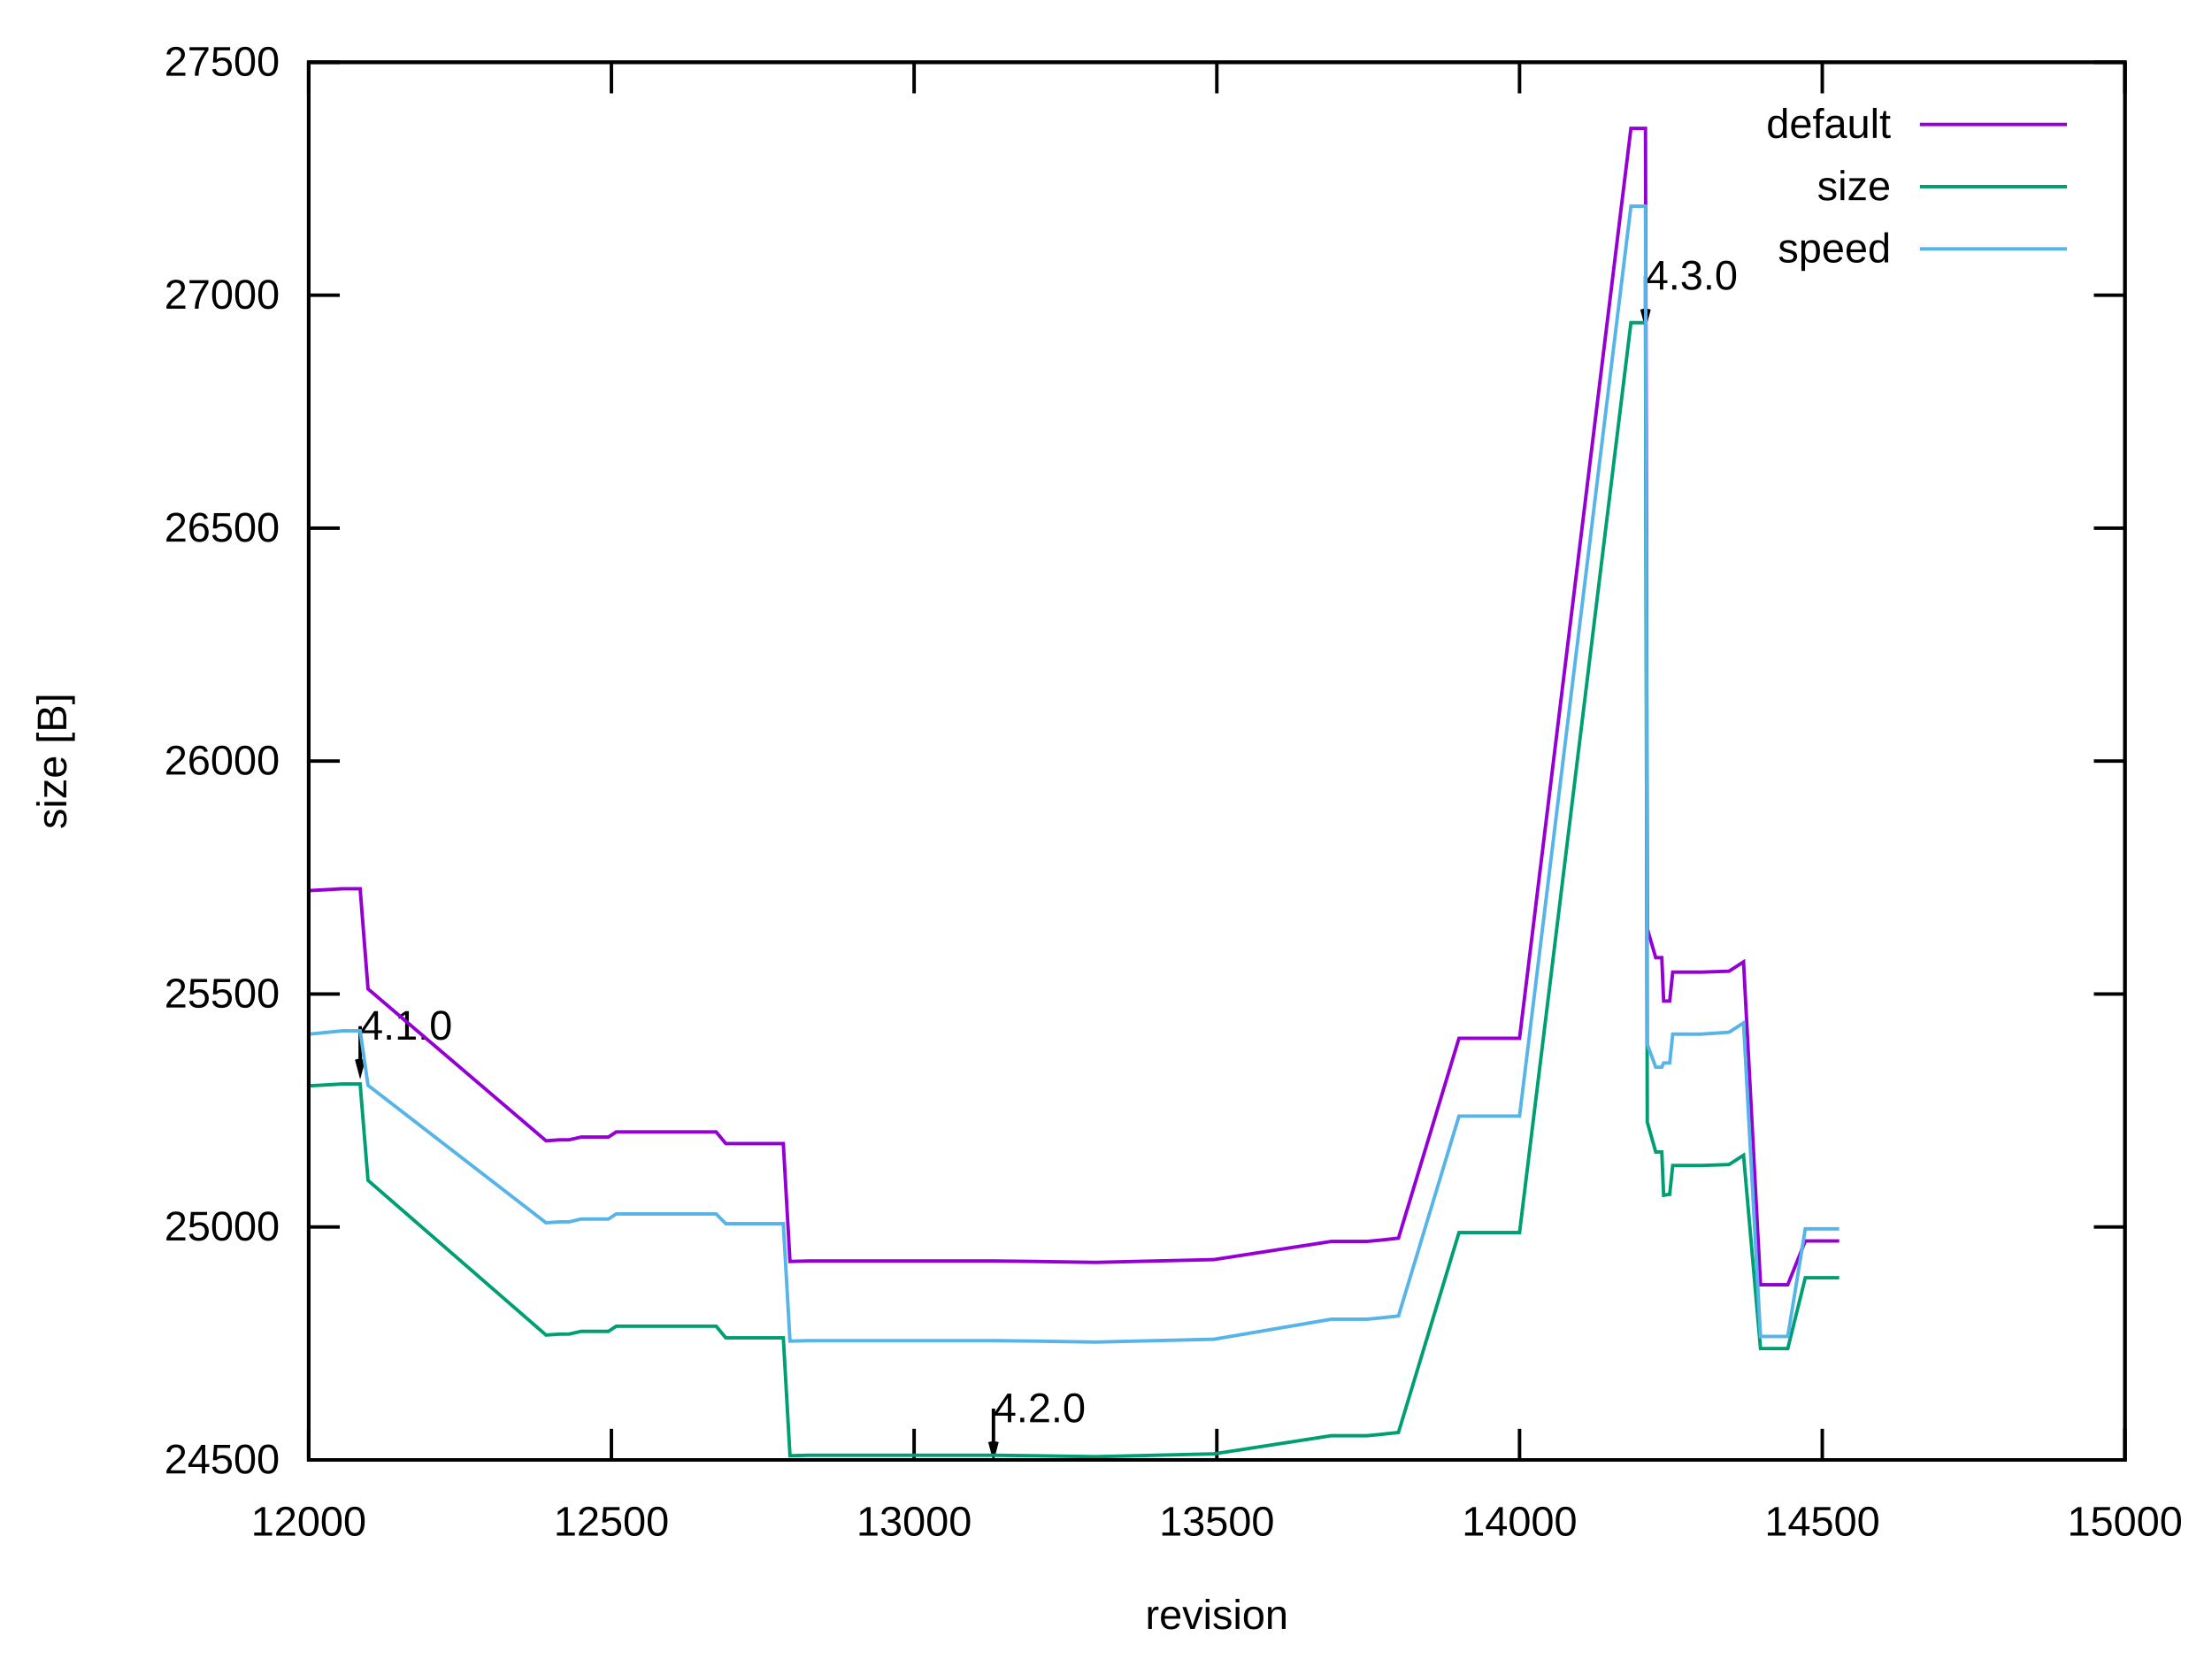
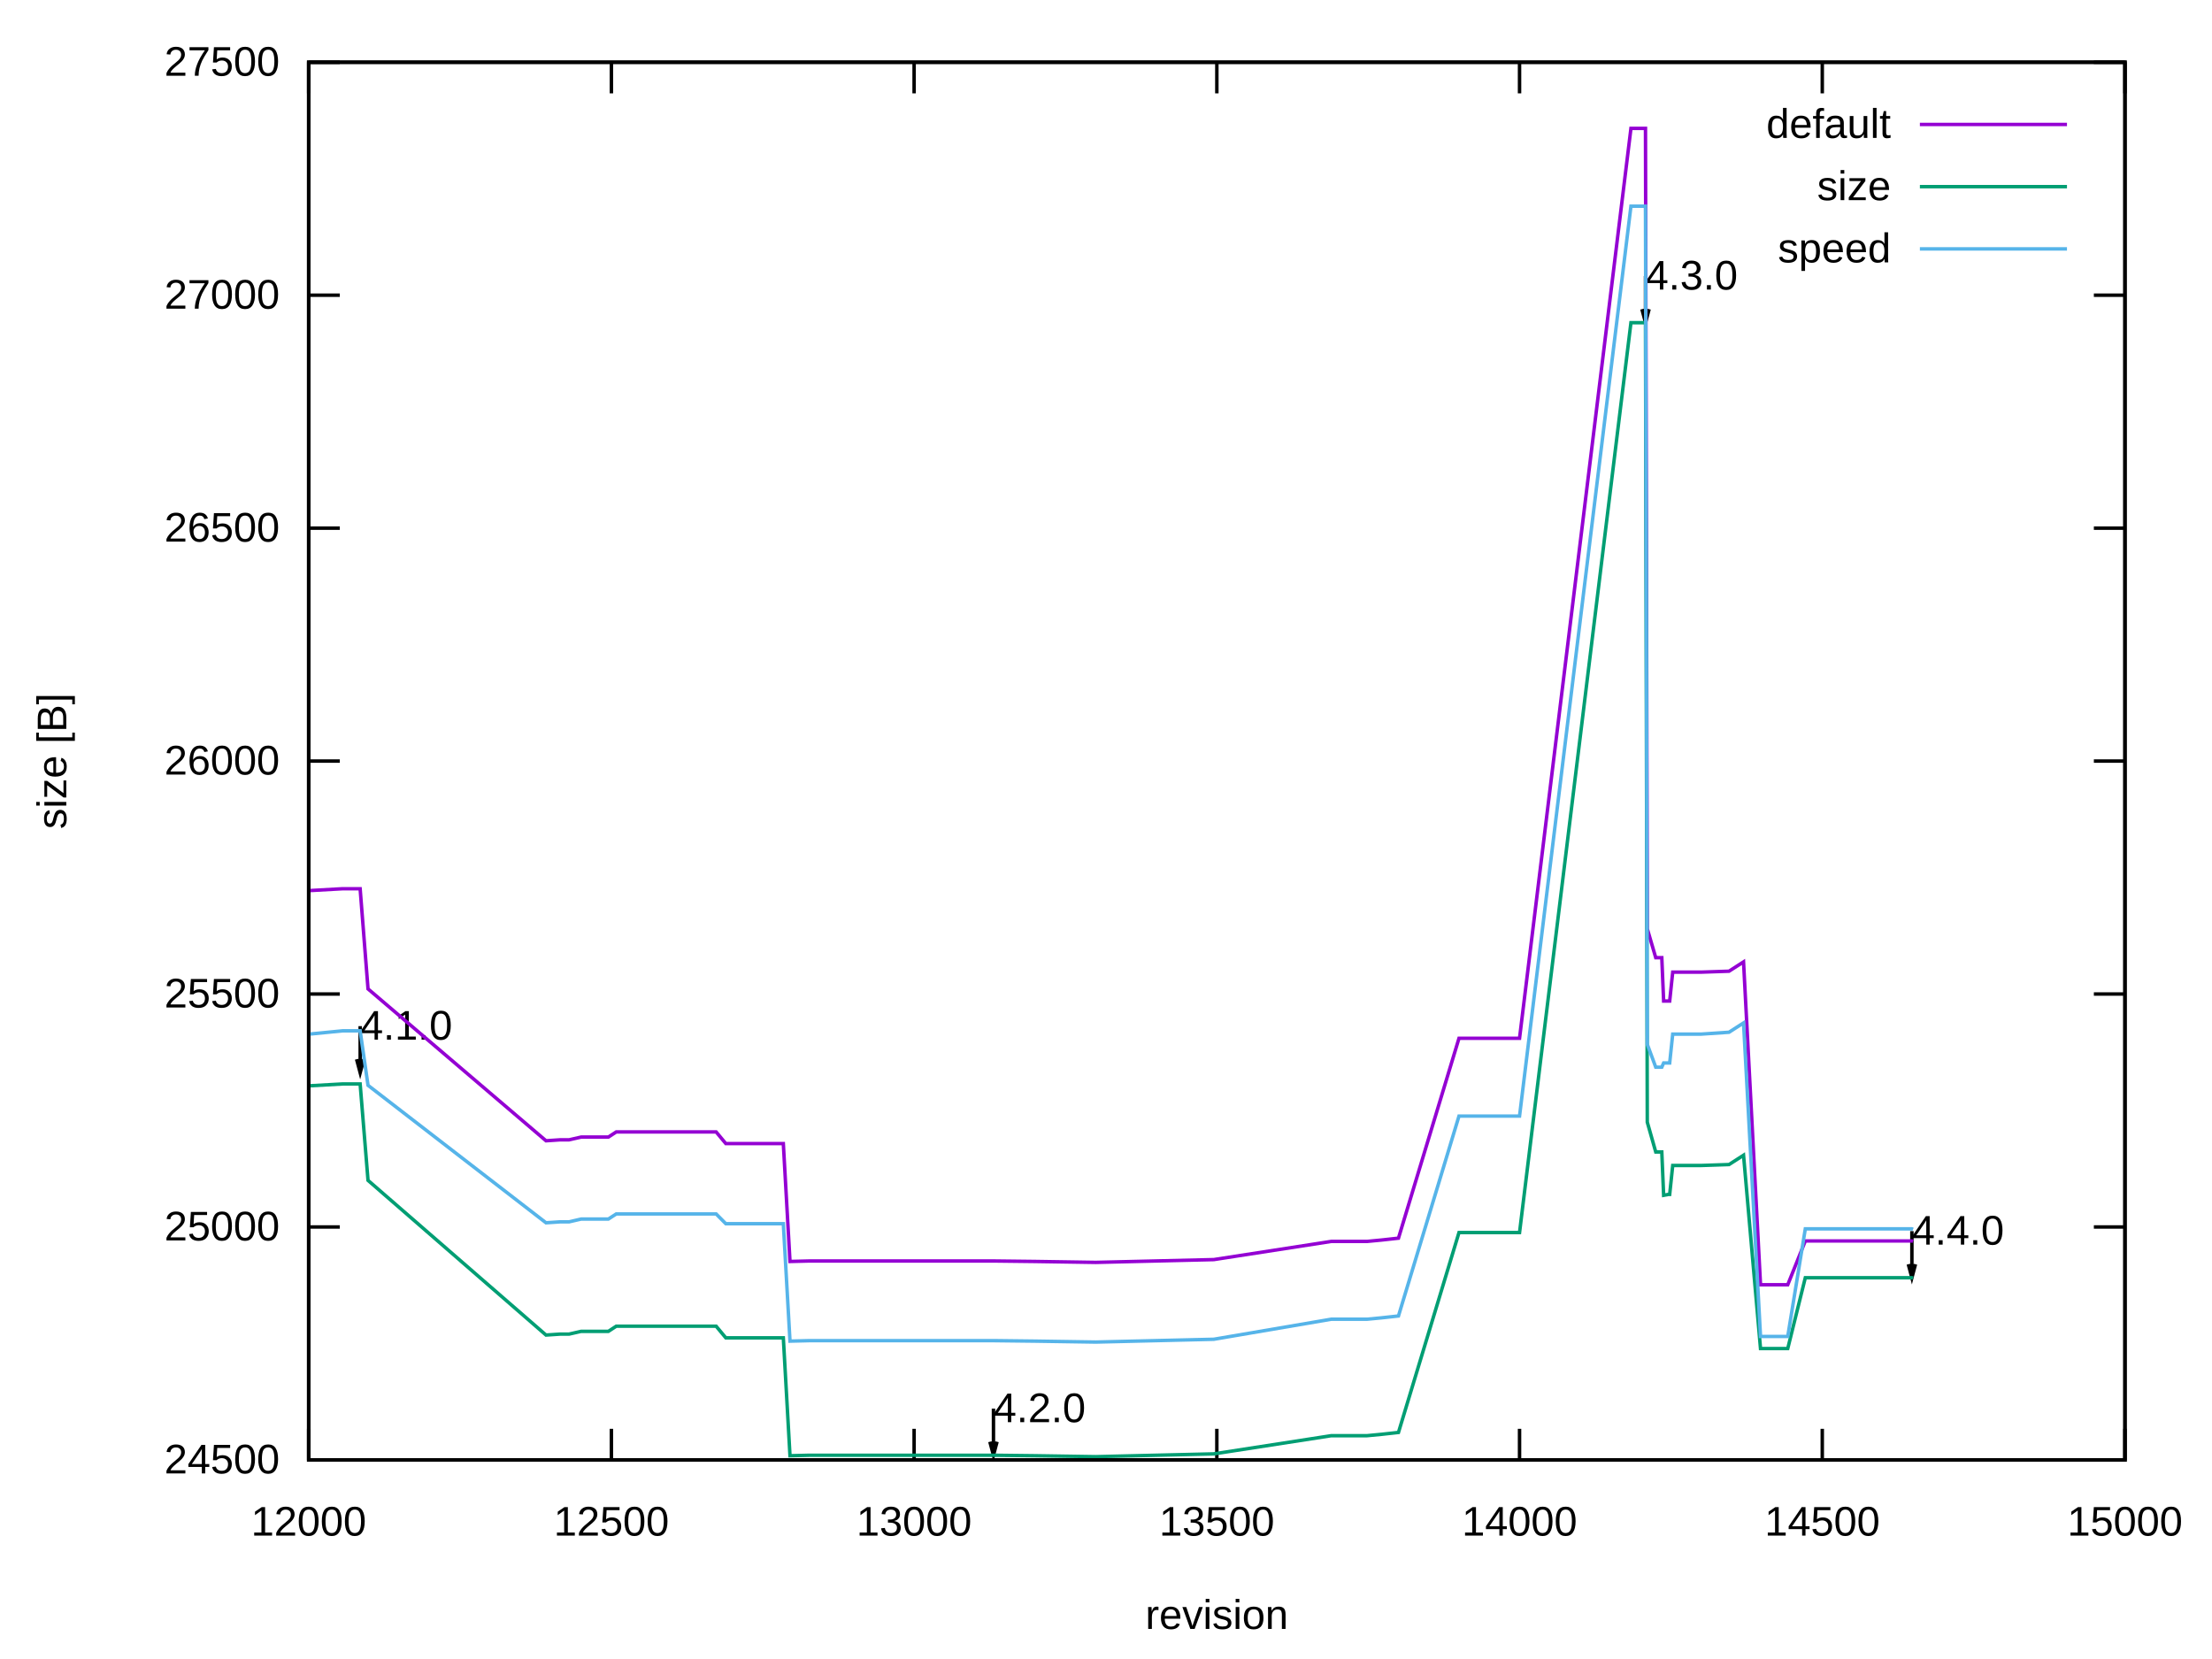
<svg xmlns="http://www.w3.org/2000/svg" xmlns:xlink="http://www.w3.org/1999/xlink" width="640" height="480" viewBox="0 0 640 480">
  <g id="gnuplot_canvas">
    <rect x="0" y="0" width="640" height="480" fill="none" />
    <defs>
      <circle id="gpDot" r="0.5" stroke-width="0.5" stroke="currentColor" />
      <path id="gpPt0" stroke-width="0.222" stroke="currentColor" d="M-1,0 h2 M0,-1 v2" />
      <path id="gpPt1" stroke-width="0.222" stroke="currentColor" d="M-1,-1 L1,1 M1,-1 L-1,1" />
      <path id="gpPt2" stroke-width="0.222" stroke="currentColor" d="M-1,0 L1,0 M0,-1 L0,1 M-1,-1 L1,1 M-1,1 L1,-1" />
      <rect id="gpPt3" stroke-width="0.222" stroke="currentColor" x="-1" y="-1" width="2" height="2" />
      <rect id="gpPt4" stroke-width="0.222" stroke="currentColor" fill="currentColor" x="-1" y="-1" width="2" height="2" />
      <circle id="gpPt5" stroke-width="0.222" stroke="currentColor" cx="0" cy="0" r="1" />
      <use xlink:href="#gpPt5" id="gpPt6" fill="currentColor" stroke="none" />
      <path id="gpPt7" stroke-width="0.222" stroke="currentColor" d="M0,-1.33 L-1.33,0.67 L1.33,0.67 z" />
      <use xlink:href="#gpPt7" id="gpPt8" fill="currentColor" stroke="none" />
      <use xlink:href="#gpPt7" id="gpPt9" stroke="currentColor" transform="rotate(180)" />
      <use xlink:href="#gpPt9" id="gpPt10" fill="currentColor" stroke="none" />
      <use xlink:href="#gpPt3" id="gpPt11" stroke="currentColor" transform="rotate(45)" />
      <use xlink:href="#gpPt11" id="gpPt12" fill="currentColor" stroke="none" />
      <path id="gpPt13" stroke-width="0.222" stroke="currentColor" d="M0,1.330 L1.265,0.411 L0.782,-1.067 L-0.782,-1.076 L-1.265,0.411 z" />
      <use xlink:href="#gpPt13" id="gpPt14" fill="currentColor" stroke="none" />
      <filter id="textbox" filterUnits="objectBoundingBox" x="0" y="0" height="1" width="1">
        <feFlood flood-color="white" flood-opacity="1" result="bgnd" />
        <feComposite in="SourceGraphic" in2="bgnd" operator="atop" />
      </filter>
      <filter id="greybox" filterUnits="objectBoundingBox" x="0" y="0" height="1" width="1">
        <feFlood flood-color="lightgrey" flood-opacity="1" result="grey" />
        <feComposite in="SourceGraphic" in2="grey" operator="atop" />
      </filter>
    </defs>
    <g fill="none" color="white" stroke="currentColor" stroke-width="1.00" stroke-linecap="butt" stroke-linejoin="miter">
</g>
    <g fill="none" color="black" stroke="currentColor" stroke-width="1.00" stroke-linecap="butt" stroke-linejoin="miter">
      <path stroke="black" d="M89.31,422.40 L98.31,422.40 M614.82,422.40 L605.82,422.40  " />
      <g transform="translate(80.92,426.30)" stroke="none" fill="black" font-family="Arial" font-size="12.00" text-anchor="end">
        <text>
          <tspan font-family="Arial"> 24500</tspan>
        </text>
      </g>
    </g>
    <g fill="none" color="black" stroke="currentColor" stroke-width="1.00" stroke-linecap="butt" stroke-linejoin="miter">
      <path stroke="black" d="M89.31,355.00 L98.31,355.00 M614.82,355.00 L605.82,355.00  " />
      <g transform="translate(80.92,358.90)" stroke="none" fill="black" font-family="Arial" font-size="12.00" text-anchor="end">
        <text>
          <tspan font-family="Arial"> 25000</tspan>
        </text>
      </g>
    </g>
    <g fill="none" color="black" stroke="currentColor" stroke-width="1.00" stroke-linecap="butt" stroke-linejoin="miter">
      <path stroke="black" d="M89.31,287.60 L98.31,287.60 M614.82,287.60 L605.82,287.60  " />
      <g transform="translate(80.92,291.50)" stroke="none" fill="black" font-family="Arial" font-size="12.00" text-anchor="end">
        <text>
          <tspan font-family="Arial"> 25500</tspan>
        </text>
      </g>
    </g>
    <g fill="none" color="black" stroke="currentColor" stroke-width="1.00" stroke-linecap="butt" stroke-linejoin="miter">
      <path stroke="black" d="M89.31,220.20 L98.31,220.20 M614.82,220.20 L605.82,220.20  " />
      <g transform="translate(80.92,224.10)" stroke="none" fill="black" font-family="Arial" font-size="12.00" text-anchor="end">
        <text>
          <tspan font-family="Arial"> 26000</tspan>
        </text>
      </g>
    </g>
    <g fill="none" color="black" stroke="currentColor" stroke-width="1.00" stroke-linecap="butt" stroke-linejoin="miter">
      <path stroke="black" d="M89.31,152.81 L98.31,152.81 M614.82,152.81 L605.82,152.81  " />
      <g transform="translate(80.92,156.71)" stroke="none" fill="black" font-family="Arial" font-size="12.00" text-anchor="end">
        <text>
          <tspan font-family="Arial"> 26500</tspan>
        </text>
      </g>
    </g>
    <g fill="none" color="black" stroke="currentColor" stroke-width="1.00" stroke-linecap="butt" stroke-linejoin="miter">
      <path stroke="black" d="M89.31,85.41 L98.31,85.41 M614.82,85.41 L605.82,85.41  " />
      <g transform="translate(80.92,89.31)" stroke="none" fill="black" font-family="Arial" font-size="12.00" text-anchor="end">
        <text>
          <tspan font-family="Arial"> 27000</tspan>
        </text>
      </g>
    </g>
    <g fill="none" color="black" stroke="currentColor" stroke-width="1.00" stroke-linecap="butt" stroke-linejoin="miter">
      <path stroke="black" d="M89.31,18.01 L98.31,18.01 M614.82,18.01 L605.82,18.01  " />
      <g transform="translate(80.92,21.91)" stroke="none" fill="black" font-family="Arial" font-size="12.00" text-anchor="end">
        <text>
          <tspan font-family="Arial"> 27500</tspan>
        </text>
      </g>
    </g>
    <g fill="none" color="black" stroke="currentColor" stroke-width="1.00" stroke-linecap="butt" stroke-linejoin="miter">
      <path stroke="black" d="M89.31,422.40 L89.31,413.40 M89.31,18.01 L89.31,27.01  " />
      <g transform="translate(89.31,444.30)" stroke="none" fill="black" font-family="Arial" font-size="12.00" text-anchor="middle">
        <text>
          <tspan font-family="Arial"> 12000</tspan>
        </text>
      </g>
    </g>
    <g fill="none" color="black" stroke="currentColor" stroke-width="1.00" stroke-linecap="butt" stroke-linejoin="miter">
      <path stroke="black" d="M176.90,422.40 L176.90,413.40 M176.90,18.01 L176.90,27.01  " />
      <g transform="translate(176.90,444.30)" stroke="none" fill="black" font-family="Arial" font-size="12.00" text-anchor="middle">
        <text>
          <tspan font-family="Arial"> 12500</tspan>
        </text>
      </g>
    </g>
    <g fill="none" color="black" stroke="currentColor" stroke-width="1.00" stroke-linecap="butt" stroke-linejoin="miter">
      <path stroke="black" d="M264.48,422.40 L264.48,413.40 M264.48,18.01 L264.48,27.01  " />
      <g transform="translate(264.48,444.30)" stroke="none" fill="black" font-family="Arial" font-size="12.00" text-anchor="middle">
        <text>
          <tspan font-family="Arial"> 13000</tspan>
        </text>
      </g>
    </g>
    <g fill="none" color="black" stroke="currentColor" stroke-width="1.00" stroke-linecap="butt" stroke-linejoin="miter">
      <path stroke="black" d="M352.07,422.40 L352.07,413.40 M352.07,18.01 L352.07,27.01  " />
      <g transform="translate(352.07,444.30)" stroke="none" fill="black" font-family="Arial" font-size="12.00" text-anchor="middle">
        <text>
          <tspan font-family="Arial"> 13500</tspan>
        </text>
      </g>
    </g>
    <g fill="none" color="black" stroke="currentColor" stroke-width="1.00" stroke-linecap="butt" stroke-linejoin="miter">
      <path stroke="black" d="M439.65,422.40 L439.65,413.40 M439.65,18.01 L439.65,27.01  " />
      <g transform="translate(439.65,444.30)" stroke="none" fill="black" font-family="Arial" font-size="12.00" text-anchor="middle">
        <text>
          <tspan font-family="Arial"> 14000</tspan>
        </text>
      </g>
    </g>
    <g fill="none" color="black" stroke="currentColor" stroke-width="1.00" stroke-linecap="butt" stroke-linejoin="miter">
      <path stroke="black" d="M527.24,422.40 L527.24,413.40 M527.24,18.01 L527.24,27.01  " />
      <g transform="translate(527.24,444.30)" stroke="none" fill="black" font-family="Arial" font-size="12.00" text-anchor="middle">
        <text>
          <tspan font-family="Arial"> 14500</tspan>
        </text>
      </g>
    </g>
    <g fill="none" color="black" stroke="currentColor" stroke-width="1.00" stroke-linecap="butt" stroke-linejoin="miter">
      <path stroke="black" d="M614.82,422.40 L614.82,413.40 M614.82,18.01 L614.82,27.01  " />
      <g transform="translate(614.82,444.30)" stroke="none" fill="black" font-family="Arial" font-size="12.00" text-anchor="middle">
        <text>
          <tspan font-family="Arial"> 15000</tspan>
        </text>
      </g>
    </g>
    <g fill="none" color="black" stroke="currentColor" stroke-width="1.00" stroke-linecap="butt" stroke-linejoin="miter">
</g>
    <g fill="none" color="black" stroke="currentColor" stroke-width="1.00" stroke-linecap="butt" stroke-linejoin="miter">
      <path stroke="black" d="M89.31,18.01 L89.31,422.40 L614.82,422.40 L614.82,18.01 L89.31,18.01 Z  " />
      <g transform="translate(104.20,300.80)" stroke="none" fill="black" font-family="Arial" font-size="12.00" text-anchor="start">
        <text>
          <tspan font-family="Arial">4.1.0</tspan>
        </text>
      </g>
      <g transform="translate(287.43,411.47)" stroke="none" fill="black" font-family="Arial" font-size="12.00" text-anchor="start">
        <text>
          <tspan font-family="Arial">4.2.0</tspan>
        </text>
      </g>
      <g transform="translate(476.09,83.78)" stroke="none" fill="black" font-family="Arial" font-size="12.00" text-anchor="start">
        <text>
          <tspan font-family="Arial">4.3.0</tspan>
        </text>
      </g>
-       <path stroke="black" d="M103.17,306.47 L104.21,310.37 L105.25,306.47 M104.21,296.89 L104.21,310.37 M286.40,417.14 L287.44,421.04 L288.48,417.14   M287.44,407.56 L287.44,421.04 M475.06,89.45 L476.10,93.35 L477.14,89.45 M476.10,79.87 L476.10,93.35  " />
+       <g transform="translate(553.16,360.11)" stroke="none" fill="black" font-family="Arial" font-size="12.00" text-anchor="start">
+         <text>
+           <tspan font-family="Arial">4.4.0</tspan>
+         </text>
+       </g>
+       <path stroke="black" d="M103.17,306.47 L104.21,310.37 L105.25,306.47 M104.21,296.89 L104.21,310.37 M286.40,417.14 L287.44,421.04 L288.48,417.14   M287.44,407.56 L287.44,421.04 M475.06,89.45 L476.10,93.35 L477.14,89.45 M476.10,79.87 L476.10,93.35 M552.13,365.78   L553.17,369.68 L554.21,365.78 M553.17,356.20 L553.17,369.68  " />
    </g>
    <g fill="none" color="black" stroke="currentColor" stroke-width="1.00" stroke-linecap="butt" stroke-linejoin="miter">
      <g transform="translate(19.18,220.21) rotate(270)" stroke="none" fill="black" font-family="Arial" font-size="12.00" text-anchor="middle">
        <text>
          <tspan font-family="Arial">size [B]</tspan>
        </text>
      </g>
    </g>
    <g fill="none" color="black" stroke="currentColor" stroke-width="1.00" stroke-linecap="butt" stroke-linejoin="miter">
      <g transform="translate(352.06,471.30)" stroke="none" fill="black" font-family="Arial" font-size="12.00" text-anchor="middle">
        <text>
          <tspan font-family="Arial">revision</tspan>
        </text>
      </g>
    </g>
    <g fill="none" color="black" stroke="currentColor" stroke-width="1.00" stroke-linecap="butt" stroke-linejoin="miter">
</g>
    <g id="gnuplot_plot_1">
      <g fill="none" color="black" stroke="currentColor" stroke-width="1.00" stroke-linecap="butt" stroke-linejoin="miter">
        <g transform="translate(547.09,39.91)" stroke="none" fill="black" font-family="Arial" font-size="12.00" text-anchor="end">
          <text>
            <tspan font-family="Arial">default</tspan>
          </text>
        </g>
      </g>
      <g fill="none" color="black" stroke="currentColor" stroke-width="1.00" stroke-linecap="butt" stroke-linejoin="miter">
-         <path stroke="rgb(148,   0, 211)" d="M555.48,36.01 L598.04,36.01 M89.49,257.68 L99.12,257.14 L104.20,257.14 L106.48,286.12 L157.98,330.06 L162.01,329.79   L164.63,329.79 L168.14,328.99 L170.59,328.99 L174.79,328.99 L176.02,328.99 L178.30,327.50 L201.77,327.50 L207.20,327.50   L210.00,330.87 L210.53,330.87 L219.99,330.87 L226.64,330.87 L228.57,364.98 L234.18,364.84 L240.31,364.84 L242.58,364.84   L245.39,364.84 L246.96,364.84 L259.05,364.84 L287.43,364.84 L299.51,364.98 L317.03,365.25 L351.19,364.44 L385.17,359.18   L386.92,359.18 L388.68,359.18 L395.51,359.18 L399.71,358.78 L404.62,358.24 L422.13,300.41 L439.65,300.41 L471.88,37.15   L476.09,37.15 L476.61,268.73 L479.06,277.09 L480.81,277.09 L481.34,289.63 L482.74,289.63 L483.09,289.63 L483.97,281.27   L492.20,281.27 L500.26,281.00 L504.46,278.30 L509.37,371.72 L510.59,371.72 L517.25,371.72 L522.33,359.05 L528.99,359.05   L532.14,359.05  " />
+         <path stroke="rgb(148,   0, 211)" d="M555.48,36.01 L598.04,36.01 M89.49,257.68 L99.12,257.14 L104.20,257.14 L106.48,286.12 L157.98,330.06 L162.01,329.79   L164.63,329.79 L168.14,328.99 L170.59,328.99 L174.79,328.99 L176.02,328.99 L178.30,327.50 L201.77,327.50 L207.20,327.50   L210.00,330.87 L210.53,330.87 L219.99,330.87 L226.64,330.87 L228.57,364.98 L234.18,364.84 L240.31,364.84 L242.58,364.84   L245.39,364.84 L246.96,364.84 L259.05,364.84 L287.43,364.84 L299.51,364.98 L317.03,365.25 L351.19,364.44 L385.17,359.18   L386.92,359.18 L388.68,359.18 L395.51,359.18 L399.71,358.78 L404.62,358.24 L422.13,300.41 L439.65,300.41 L471.88,37.15   L476.09,37.15 L476.61,268.73 L479.06,277.09 L480.81,277.09 L481.34,289.63 L482.74,289.63 L483.09,289.63 L483.97,281.27   L492.20,281.27 L500.26,281.00 L504.46,278.30 L509.37,371.72 L510.59,371.72 L517.25,371.72 L522.33,359.05 L528.99,359.05   L532.14,359.05 L553.16,359.05 L553.51,359.18  " />
      </g>
    </g>
    <g id="gnuplot_plot_2">
      <g fill="none" color="black" stroke="currentColor" stroke-width="1.00" stroke-linecap="butt" stroke-linejoin="miter">
        <g transform="translate(547.09,57.91)" stroke="none" fill="black" font-family="Arial" font-size="12.00" text-anchor="end">
          <text>
            <tspan font-family="Arial">size</tspan>
          </text>
        </g>
      </g>
      <g fill="none" color="black" stroke="currentColor" stroke-width="1.00" stroke-linecap="butt" stroke-linejoin="miter">
-         <path stroke="rgb(  0, 158, 115)" d="M555.48,54.01 L598.04,54.01 M89.49,314.16 L99.12,313.62 L104.20,313.62 L106.48,341.52 L157.98,386.27 L162.01,386.00   L164.63,386.00 L168.14,385.20 L170.59,385.20 L174.79,385.20 L176.02,385.20 L178.30,383.71 L201.77,383.71 L207.20,383.71   L210.00,387.08 L210.53,387.08 L219.99,387.08 L226.64,387.08 L228.57,421.19 L234.18,421.05 L240.31,421.05 L242.58,421.05   L245.39,421.05 L246.96,421.05 L259.05,421.05 L287.43,421.05 L299.51,421.19 L317.03,421.46 L351.19,420.65 L385.17,415.39   L386.92,415.39 L388.68,415.39 L395.51,415.39 L399.71,414.99 L404.62,414.45 L422.13,356.62 L439.65,356.62 L471.88,93.36   L476.09,93.36 L476.61,324.67 L479.06,333.30 L480.81,333.30 L481.34,345.84 L482.74,345.57 L483.09,345.57 L483.97,337.21   L492.20,337.21 L500.26,336.94 L504.46,334.24 L509.37,390.18 L510.59,390.18 L517.25,390.18 L522.33,369.69 L528.99,369.69   L532.14,369.69  " />
+         <path stroke="rgb(  0, 158, 115)" d="M555.48,54.01 L598.04,54.01 M89.49,314.16 L99.12,313.62 L104.20,313.62 L106.48,341.52 L157.98,386.27 L162.01,386.00   L164.63,386.00 L168.14,385.20 L170.59,385.20 L174.79,385.20 L176.02,385.20 L178.30,383.71 L201.77,383.71 L207.20,383.71   L210.00,387.08 L210.53,387.08 L219.99,387.08 L226.64,387.08 L228.57,421.19 L234.18,421.05 L240.31,421.05 L242.58,421.05   L245.39,421.05 L246.96,421.05 L259.05,421.05 L287.43,421.05 L299.51,421.19 L317.03,421.46 L351.19,420.65 L385.17,415.39   L386.92,415.39 L388.68,415.39 L395.51,415.39 L399.71,414.99 L404.62,414.45 L422.13,356.62 L439.65,356.62 L471.88,93.36   L476.09,93.36 L476.61,324.67 L479.06,333.30 L480.81,333.30 L481.34,345.84 L482.74,345.57 L483.09,345.57 L483.97,337.21   L492.20,337.21 L500.26,336.94 L504.46,334.24 L509.37,390.18 L510.59,390.18 L517.25,390.18 L522.33,369.69 L528.99,369.69   L532.14,369.69 L553.16,369.69 L553.51,369.83  " />
      </g>
    </g>
    <g id="gnuplot_plot_3">
      <g fill="none" color="black" stroke="currentColor" stroke-width="1.00" stroke-linecap="butt" stroke-linejoin="miter">
        <g transform="translate(547.09,75.91)" stroke="none" fill="black" font-family="Arial" font-size="12.00" text-anchor="end">
          <text>
            <tspan font-family="Arial">speed</tspan>
          </text>
        </g>
      </g>
      <g fill="none" color="black" stroke="currentColor" stroke-width="1.00" stroke-linecap="butt" stroke-linejoin="miter">
-         <path stroke="rgb( 86, 180, 233)" d="M555.48,72.01 L598.04,72.01 M89.49,299.20 L99.12,298.25 L104.20,298.25 L106.48,314.02 L157.98,353.79 L162.01,353.52   L164.63,353.52 L168.14,352.71 L170.59,352.71 L174.79,352.71 L176.02,352.71 L178.30,351.23 L201.77,351.23 L207.20,351.23   L210.00,354.06 L210.53,354.06 L219.99,354.06 L226.64,354.06 L228.57,388.03 L234.18,387.89 L240.31,387.89 L242.58,387.89   L245.39,387.89 L246.96,387.89 L259.05,387.89 L287.43,387.89 L299.51,388.03 L317.03,388.30 L351.19,387.49 L385.17,381.69   L386.92,381.69 L388.68,381.69 L395.51,381.69 L399.71,381.29 L404.62,380.75 L422.13,322.92 L439.65,322.92 L471.88,59.66   L476.09,59.66 L476.61,302.16 L479.06,308.77 L480.81,308.77 L481.34,307.55 L482.74,307.55 L483.09,307.55 L483.97,299.20   L492.20,299.20 L500.26,298.66 L504.46,295.96 L509.37,386.68 L510.59,386.68 L517.25,386.68 L522.33,355.54 L528.99,355.54   L532.14,355.54  " />
+         <path stroke="rgb( 86, 180, 233)" d="M555.48,72.01 L598.04,72.01 M89.49,299.20 L99.12,298.25 L104.20,298.25 L106.48,314.02 L157.98,353.79 L162.01,353.52   L164.63,353.52 L168.14,352.71 L170.59,352.71 L174.79,352.71 L176.02,352.71 L178.30,351.23 L201.77,351.23 L207.20,351.23   L210.00,354.06 L210.53,354.06 L219.99,354.06 L226.64,354.06 L228.57,388.03 L234.18,387.89 L240.31,387.89 L242.58,387.89   L245.39,387.89 L246.96,387.89 L259.05,387.89 L287.43,387.89 L299.51,388.03 L317.03,388.30 L351.19,387.49 L385.17,381.69   L386.92,381.69 L388.68,381.69 L395.51,381.69 L399.71,381.29 L404.62,380.75 L422.13,322.92 L439.65,322.92 L471.88,59.66   L476.09,59.66 L476.61,302.16 L479.06,308.77 L480.81,308.77 L481.34,307.55 L482.74,307.55 L483.09,307.55 L483.97,299.20   L492.20,299.20 L500.26,298.66 L504.46,295.96 L509.37,386.68 L510.59,386.68 L517.25,386.68 L522.33,355.54 L528.99,355.54   L532.14,355.54 L553.16,355.54 L553.51,355.68  " />
      </g>
    </g>
    <g fill="none" color="white" stroke="rgb( 86, 180, 233)" stroke-width="2.00" stroke-linecap="butt" stroke-linejoin="miter">
</g>
    <g fill="none" color="black" stroke="currentColor" stroke-width="2.00" stroke-linecap="butt" stroke-linejoin="miter">
</g>
    <g fill="none" color="black" stroke="black" stroke-width="1.00" stroke-linecap="butt" stroke-linejoin="miter">
</g>
    <g fill="none" color="black" stroke="currentColor" stroke-width="1.00" stroke-linecap="butt" stroke-linejoin="miter">
      <path stroke="black" d="M89.31,18.01 L89.31,422.40 L614.82,422.40 L614.82,18.01 L89.31,18.01 Z  " />
    </g>
    <g fill="none" color="black" stroke="currentColor" stroke-width="1.00" stroke-linecap="butt" stroke-linejoin="miter">
</g>
  </g>
</svg>
